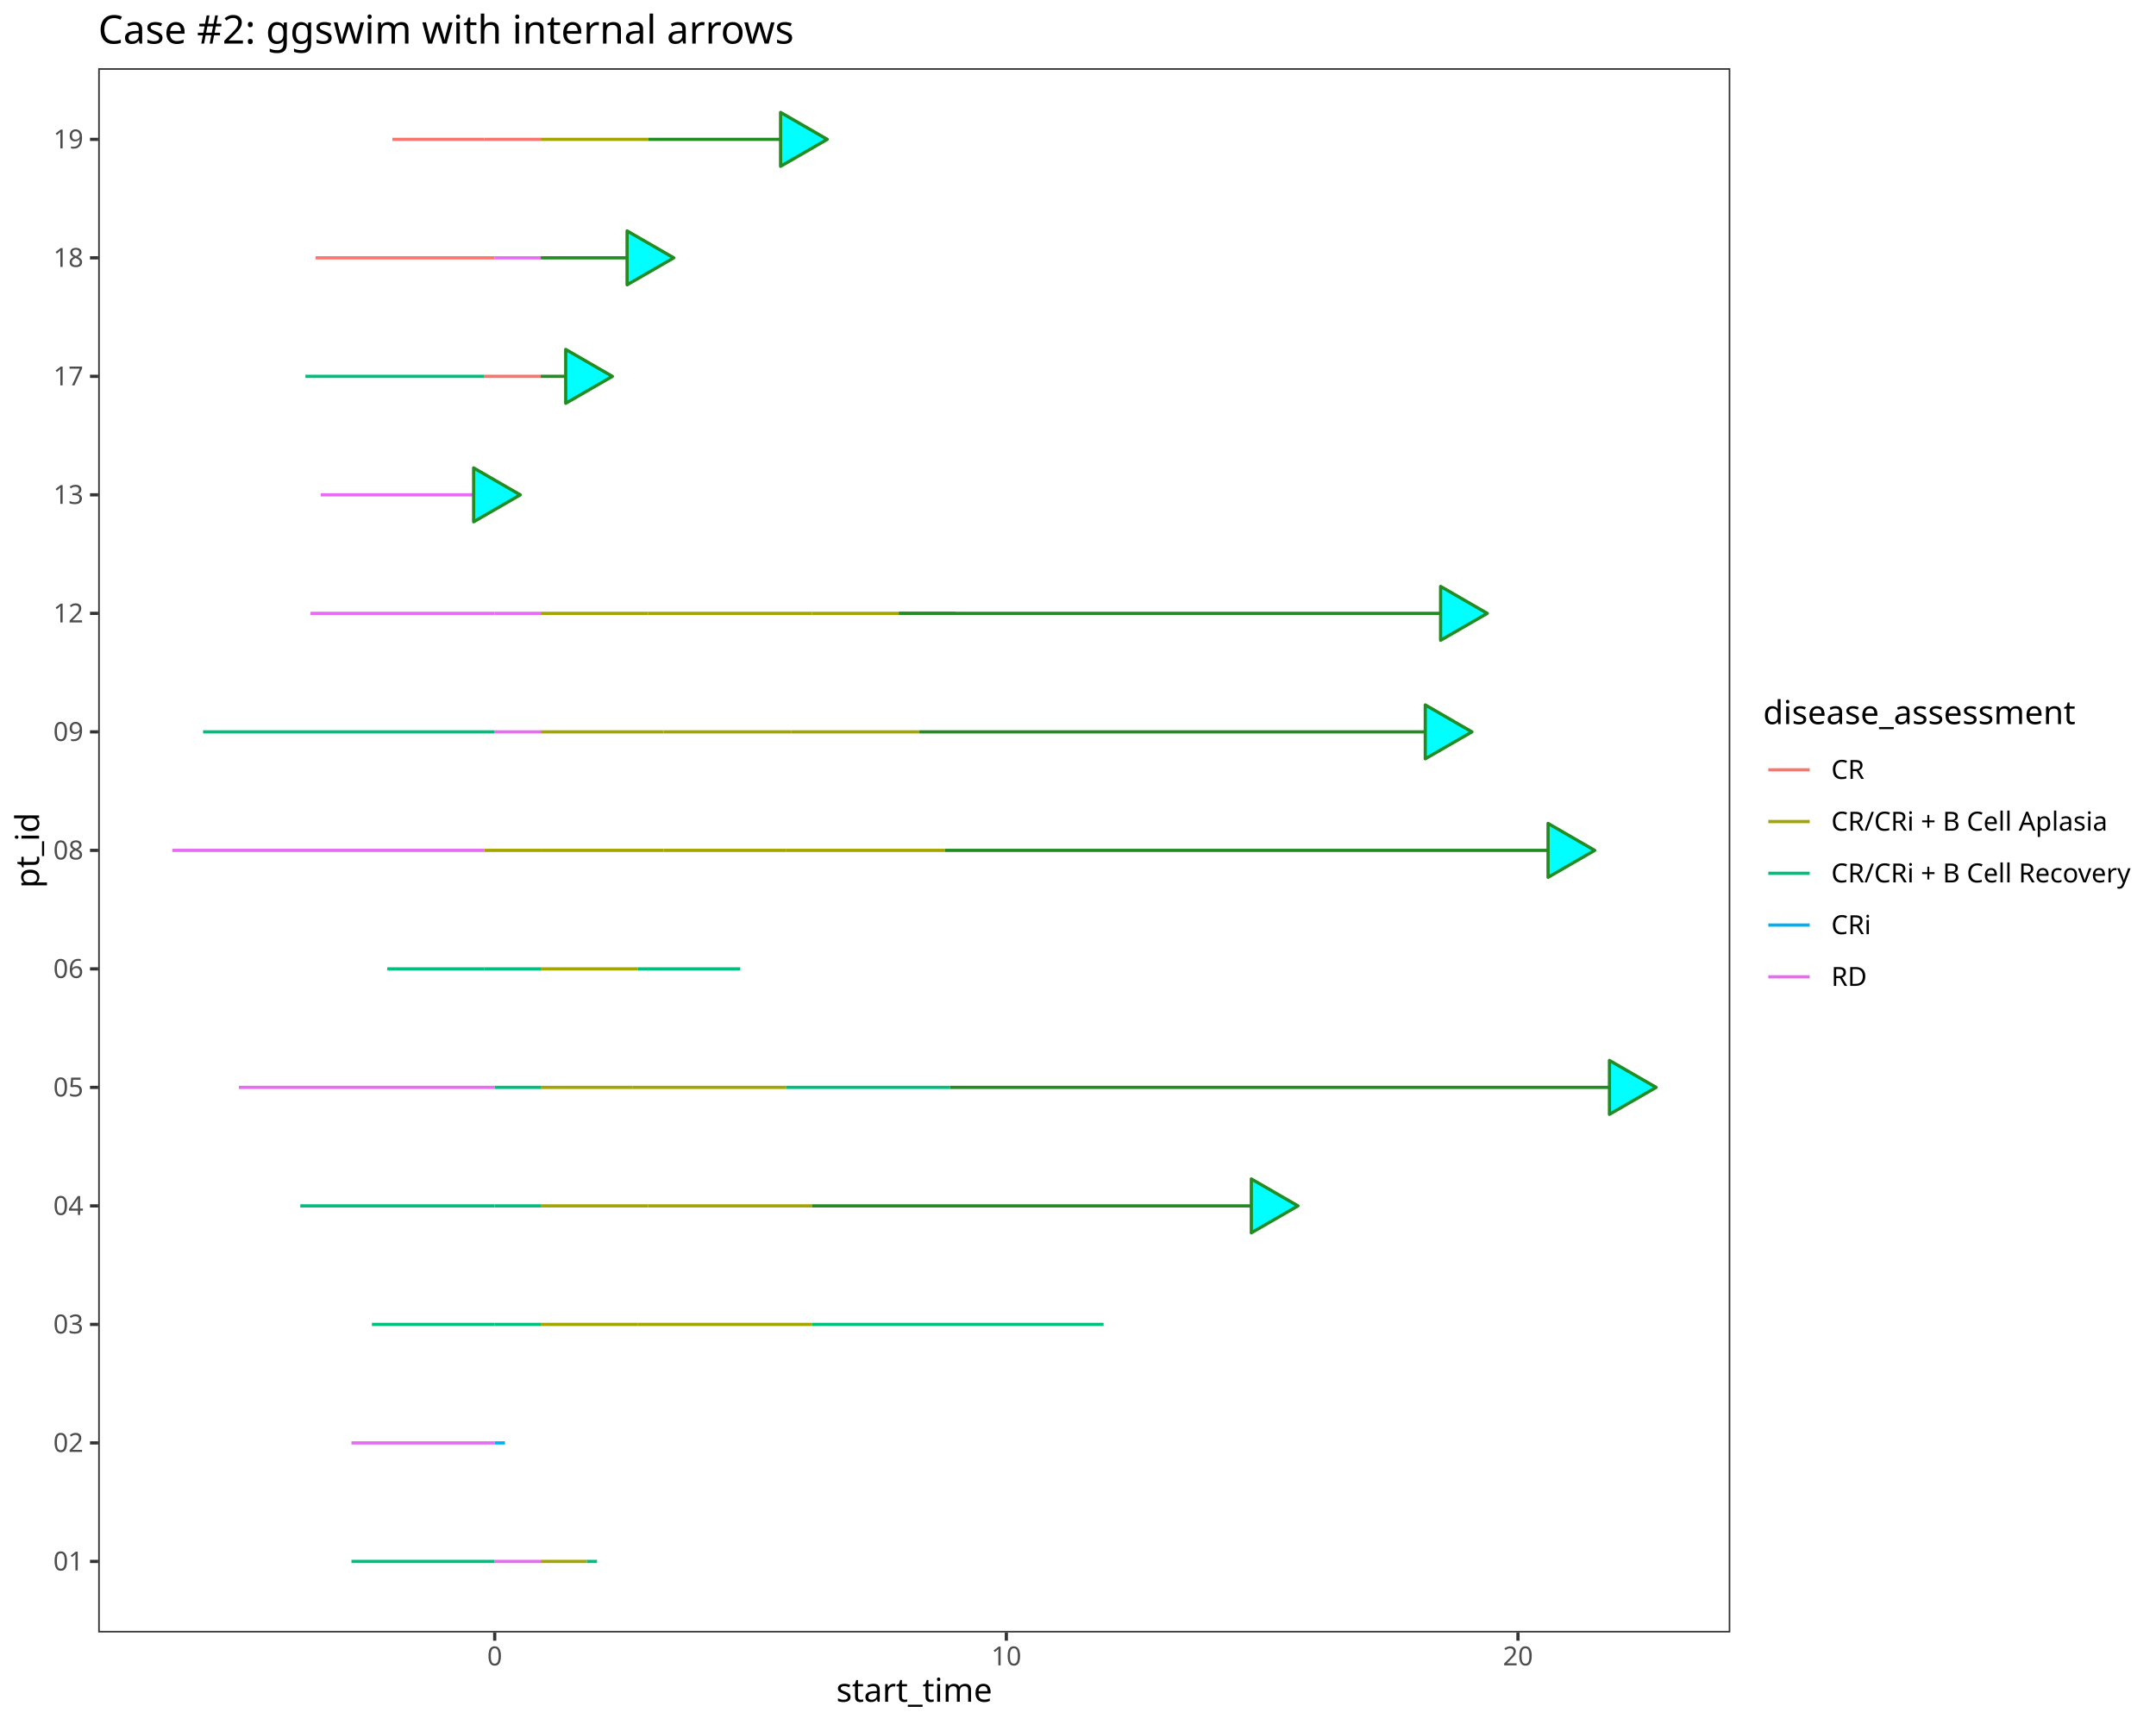
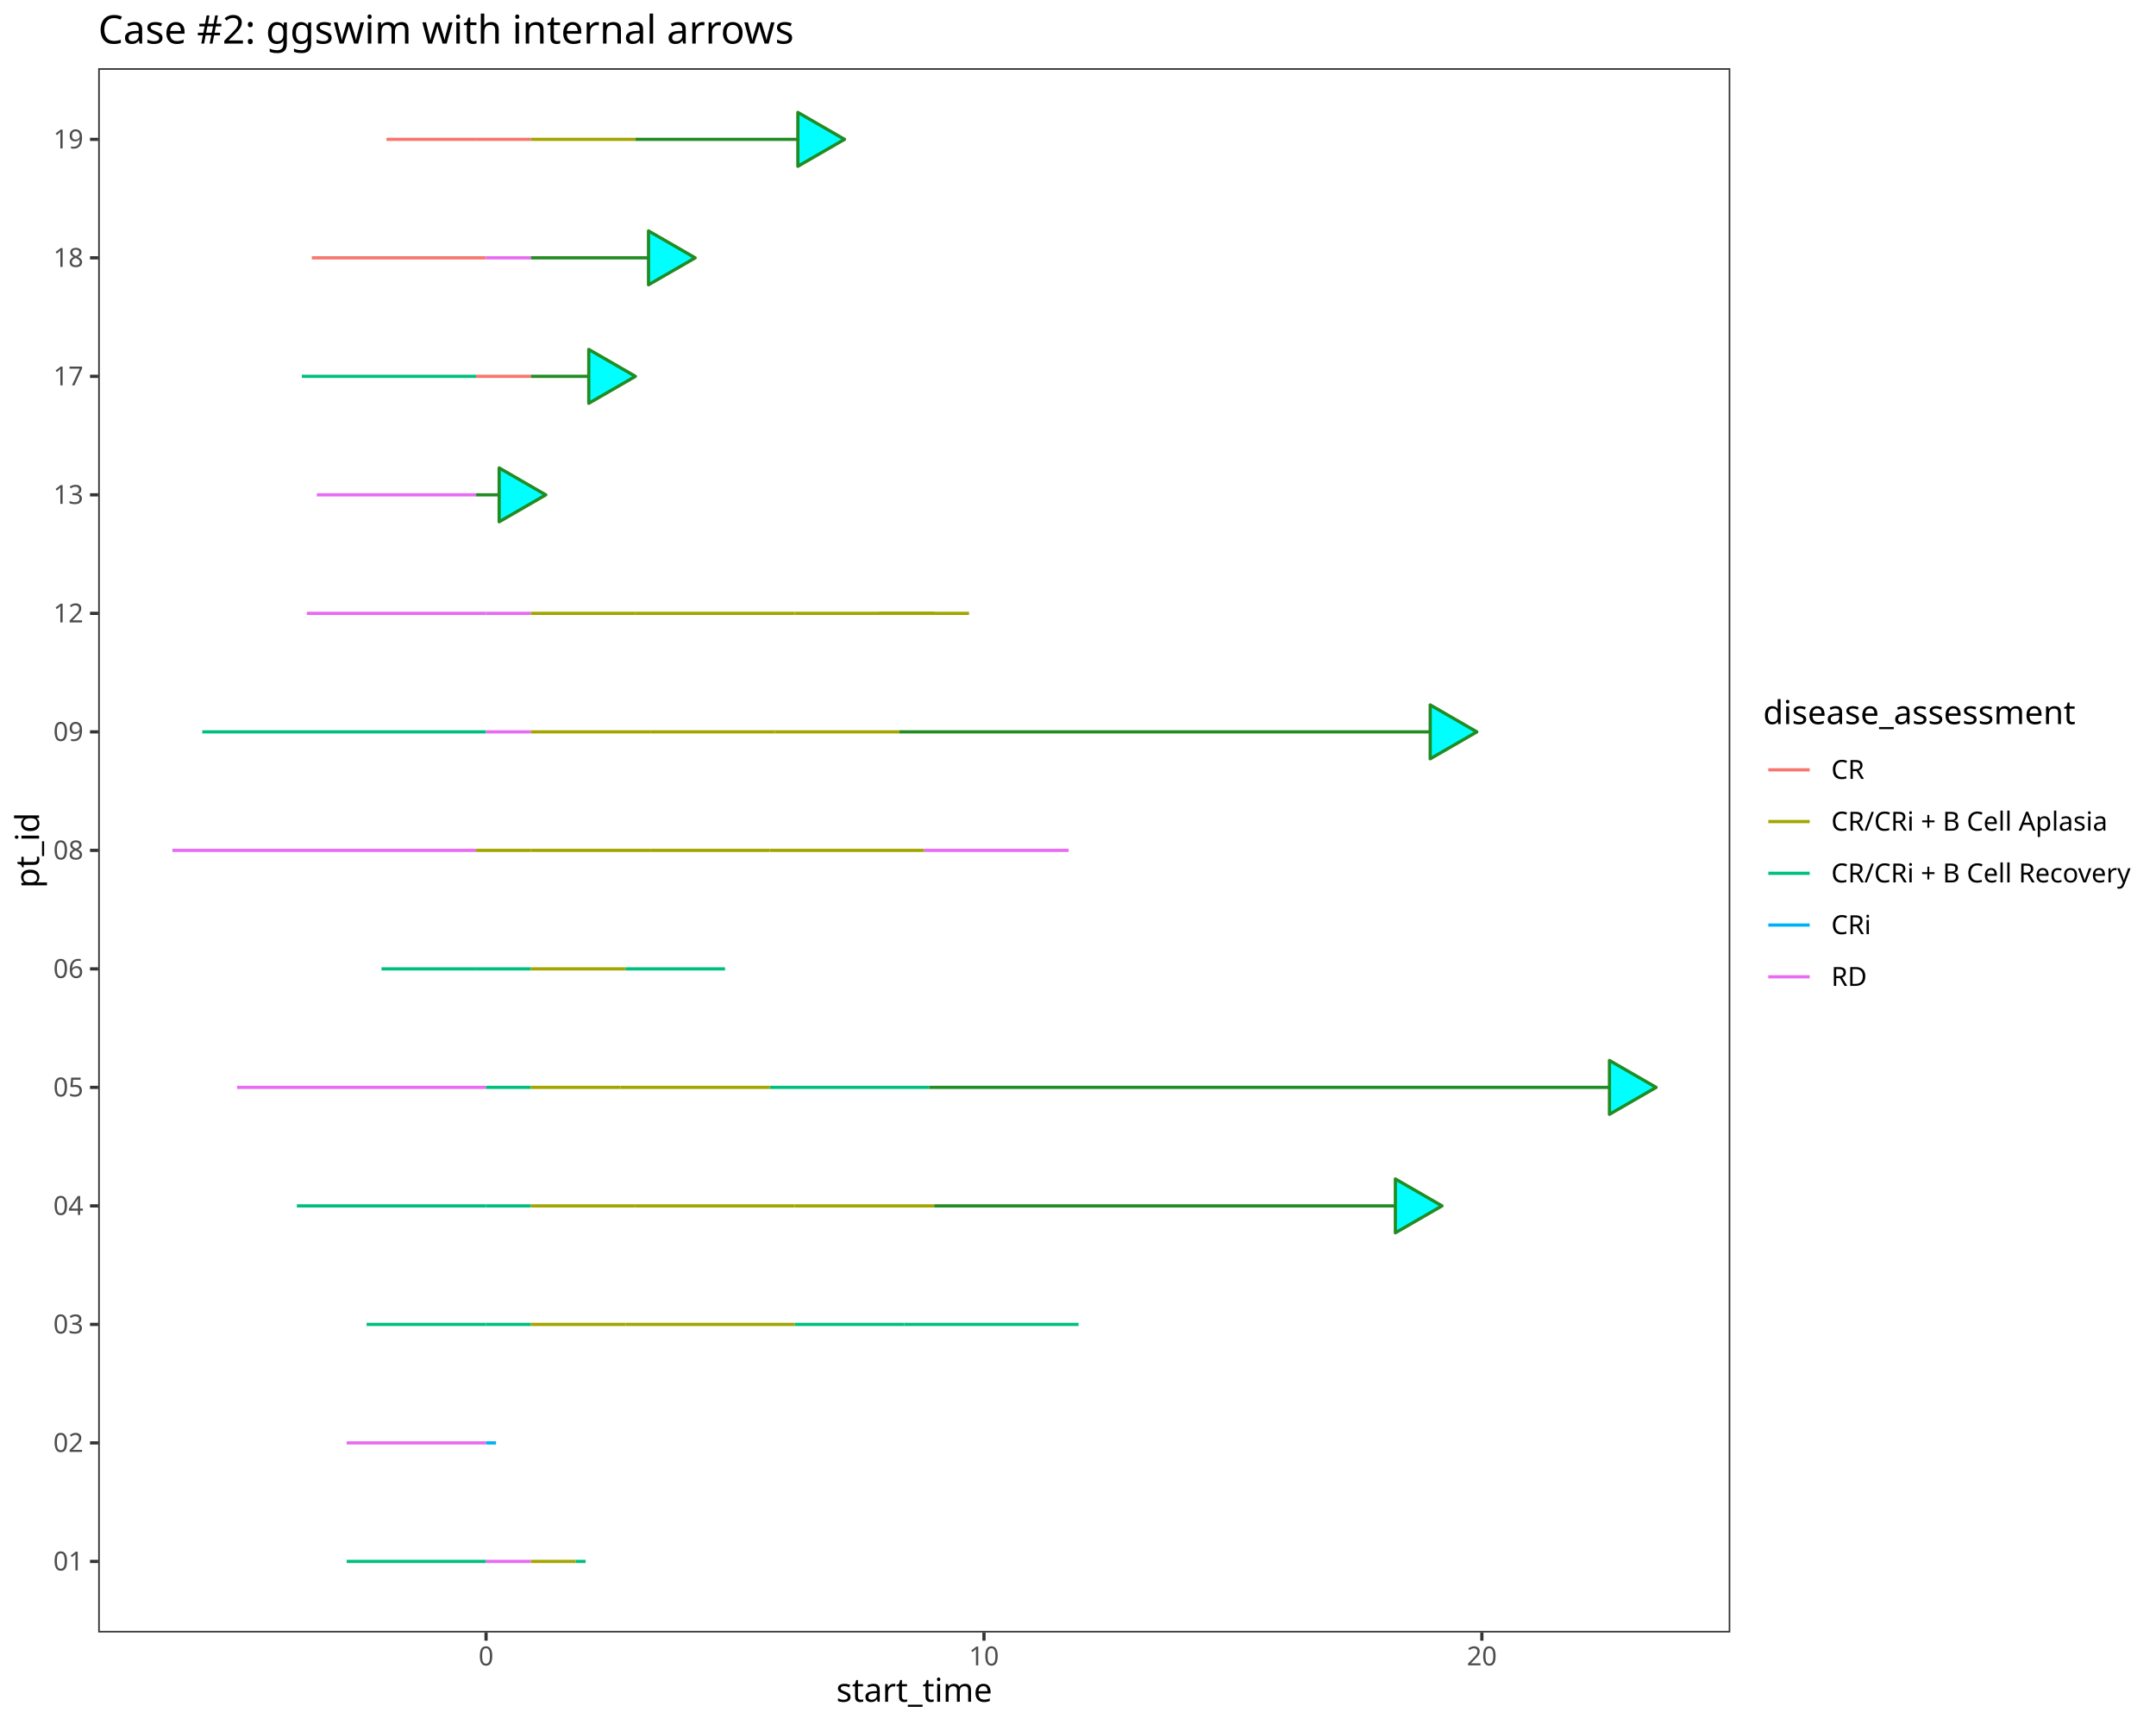
<svg xmlns="http://www.w3.org/2000/svg" class="svglite" data-engine-version="2.0" width="720.00pt" height="576.00pt" viewBox="0 0 720.00 576.00">
  <defs>
    <style type="text/css">
    .svglite line, .svglite polyline, .svglite polygon, .svglite path, .svglite rect, .svglite circle {
      fill: none;
      stroke: #000000;
      stroke-linecap: round;
      stroke-linejoin: round;
      stroke-miterlimit: 10.00;
    }
  </style>
  </defs>
  <rect width="100%" height="100%" style="stroke: none; fill: #FFFFFF;" />
  <defs>
    <clipPath id="cpMC4wMHw3MjAuMDB8MC4wMHw1NzYuMDA=">
      <rect x="0.00" y="0.00" width="720.00" height="576.00" />
    </clipPath>
  </defs>
  <g clip-path="url(#cpMC4wMHw3MjAuMDB8MC4wMHw1NzYuMDA=)">
    <rect x="0.00" y="0.00" width="720.00" height="576.00" style="stroke-width: 1.07; stroke: #FFFFFF; fill: #FFFFFF;" />
  </g>
  <defs>
    <clipPath id="cpMzIuNzl8NTc3Ljg0fDIyLjc4fDU0NS4xMQ==">
      <rect x="32.79" y="22.78" width="545.05" height="522.33" />
    </clipPath>
  </defs>
  <g clip-path="url(#cpMzIuNzl8NTc3Ljg0fDIyLjc4fDU0NS4xMQ==)">
    <rect x="32.79" y="22.78" width="545.05" height="522.33" style="stroke-width: 1.07; stroke: none; fill: #FFFFFF;" />
-     <line x1="117.37" y1="521.37" x2="165.21" y2="521.37" style="stroke-width: 1.07; stroke: #00BF7D; stroke-linecap: butt;" />
-     <line x1="165.21" y1="521.37" x2="180.59" y2="521.37" style="stroke-width: 1.07; stroke: #E76BF3; stroke-linecap: butt;" />
-     <line x1="180.59" y1="521.37" x2="195.97" y2="521.37" style="stroke-width: 1.07; stroke: #A3A500; stroke-linecap: butt;" />
-     <line x1="195.97" y1="521.37" x2="199.38" y2="521.37" style="stroke-width: 1.07; stroke: #00BF7D; stroke-linecap: butt;" />
-     <line x1="117.37" y1="481.80" x2="165.21" y2="481.80" style="stroke-width: 1.07; stroke: #E76BF3; stroke-linecap: butt;" />
-     <line x1="165.21" y1="481.80" x2="168.63" y2="481.80" style="stroke-width: 1.07; stroke: #00B0F6; stroke-linecap: butt;" />
-     <line x1="124.20" y1="442.23" x2="165.21" y2="442.23" style="stroke-width: 1.07; stroke: #00BF7D; stroke-linecap: butt;" />
-     <line x1="165.21" y1="442.23" x2="180.59" y2="442.23" style="stroke-width: 1.07; stroke: #00BF7D; stroke-linecap: butt;" />
-     <line x1="180.59" y1="442.23" x2="213.05" y2="442.23" style="stroke-width: 1.07; stroke: #A3A500; stroke-linecap: butt;" />
-     <line x1="213.05" y1="442.23" x2="271.15" y2="442.23" style="stroke-width: 1.07; stroke: #A3A500; stroke-linecap: butt;" />
-     <line x1="271.15" y1="442.23" x2="308.74" y2="442.23" style="stroke-width: 1.07; stroke: #00BF7D; stroke-linecap: butt;" />
-     <line x1="308.74" y1="442.23" x2="368.54" y2="442.23" style="stroke-width: 1.07; stroke: #00BF7D; stroke-linecap: butt;" />
-     <line x1="368.54" y1="442.23" x2="368.54" y2="442.23" style="stroke-width: 1.07; stroke: #00BF7D; stroke-linecap: butt;" />
-     <line x1="100.28" y1="402.66" x2="165.21" y2="402.66" style="stroke-width: 1.07; stroke: #00BF7D; stroke-linecap: butt;" />
-     <line x1="165.21" y1="402.66" x2="180.59" y2="402.66" style="stroke-width: 1.07; stroke: #00BF7D; stroke-linecap: butt;" />
-     <line x1="180.59" y1="402.66" x2="216.47" y2="402.66" style="stroke-width: 1.07; stroke: #A3A500; stroke-linecap: butt;" />
-     <line x1="216.47" y1="402.66" x2="271.15" y2="402.66" style="stroke-width: 1.07; stroke: #A3A500; stroke-linecap: butt;" />
-     <line x1="79.78" y1="363.09" x2="165.21" y2="363.09" style="stroke-width: 1.07; stroke: #E76BF3; stroke-linecap: butt;" />
-     <line x1="165.21" y1="363.09" x2="180.59" y2="363.09" style="stroke-width: 1.07; stroke: #00BF7D; stroke-linecap: butt;" />
-     <line x1="180.59" y1="363.09" x2="211.34" y2="363.09" style="stroke-width: 1.07; stroke: #A3A500; stroke-linecap: butt;" />
-     <line x1="211.34" y1="363.09" x2="262.60" y2="363.09" style="stroke-width: 1.07; stroke: #A3A500; stroke-linecap: butt;" />
-     <line x1="262.60" y1="363.09" x2="317.28" y2="363.09" style="stroke-width: 1.07; stroke: #00BF7D; stroke-linecap: butt;" />
-     <line x1="129.33" y1="323.52" x2="161.79" y2="323.52" style="stroke-width: 1.07; stroke: #00BF7D; stroke-linecap: butt;" />
-     <line x1="161.79" y1="323.52" x2="180.59" y2="323.52" style="stroke-width: 1.07; stroke: #00BF7D; stroke-linecap: butt;" />
-     <line x1="180.59" y1="323.52" x2="213.05" y2="323.52" style="stroke-width: 1.07; stroke: #A3A500; stroke-linecap: butt;" />
-     <line x1="213.05" y1="323.52" x2="247.22" y2="323.52" style="stroke-width: 1.07; stroke: #00BF7D; stroke-linecap: butt;" />
-     <line x1="57.57" y1="283.95" x2="161.79" y2="283.95" style="stroke-width: 1.07; stroke: #E76BF3; stroke-linecap: butt;" />
-     <line x1="161.79" y1="283.95" x2="180.59" y2="283.95" style="stroke-width: 1.07; stroke: #A3A500; stroke-linecap: butt;" />
-     <line x1="180.59" y1="283.95" x2="221.60" y2="283.95" style="stroke-width: 1.07; stroke: #A3A500; stroke-linecap: butt;" />
-     <line x1="221.60" y1="283.95" x2="262.60" y2="283.95" style="stroke-width: 1.07; stroke: #A3A500; stroke-linecap: butt;" />
-     <line x1="262.60" y1="283.95" x2="315.57" y2="283.95" style="stroke-width: 1.07; stroke: #A3A500; stroke-linecap: butt;" />
-     <line x1="67.82" y1="244.38" x2="165.21" y2="244.38" style="stroke-width: 1.07; stroke: #00BF7D; stroke-linecap: butt;" />
-     <line x1="165.21" y1="244.38" x2="180.59" y2="244.38" style="stroke-width: 1.07; stroke: #E76BF3; stroke-linecap: butt;" />
-     <line x1="180.59" y1="244.38" x2="221.60" y2="244.38" style="stroke-width: 1.07; stroke: #A3A500; stroke-linecap: butt;" />
-     <line x1="221.60" y1="244.38" x2="264.31" y2="244.38" style="stroke-width: 1.07; stroke: #A3A500; stroke-linecap: butt;" />
-     <line x1="264.31" y1="244.38" x2="307.03" y2="244.38" style="stroke-width: 1.07; stroke: #A3A500; stroke-linecap: butt;" />
-     <line x1="103.70" y1="204.81" x2="165.21" y2="204.81" style="stroke-width: 1.07; stroke: #E76BF3; stroke-linecap: butt;" />
-     <line x1="165.21" y1="204.81" x2="180.59" y2="204.81" style="stroke-width: 1.07; stroke: #E76BF3; stroke-linecap: butt;" />
-     <line x1="180.59" y1="204.81" x2="216.47" y2="204.81" style="stroke-width: 1.07; stroke: #A3A500; stroke-linecap: butt;" />
-     <line x1="216.47" y1="204.81" x2="271.15" y2="204.81" style="stroke-width: 1.07; stroke: #A3A500; stroke-linecap: butt;" />
-     <line x1="271.15" y1="204.81" x2="318.99" y2="204.81" style="stroke-width: 1.07; stroke: #A3A500; stroke-linecap: butt;" />
-     <line x1="318.99" y1="204.81" x2="300.19" y2="204.81" style="stroke-width: 1.07; stroke: #A3A500; stroke-linecap: butt;" />
-     <line x1="107.12" y1="165.24" x2="161.79" y2="165.24" style="stroke-width: 1.07; stroke: #E76BF3; stroke-linecap: butt;" />
-     <line x1="101.99" y1="125.67" x2="161.79" y2="125.67" style="stroke-width: 1.07; stroke: #00BF7D; stroke-linecap: butt;" />
-     <line x1="161.79" y1="125.67" x2="180.59" y2="125.67" style="stroke-width: 1.07; stroke: #F8766D; stroke-linecap: butt;" />
-     <line x1="105.41" y1="86.10" x2="165.21" y2="86.10" style="stroke-width: 1.07; stroke: #F8766D; stroke-linecap: butt;" />
-     <line x1="165.21" y1="86.10" x2="180.59" y2="86.10" style="stroke-width: 1.07; stroke: #E76BF3; stroke-linecap: butt;" />
-     <line x1="131.04" y1="46.53" x2="161.79" y2="46.53" style="stroke-width: 1.07; stroke: #F8766D; stroke-linecap: butt;" />
-     <line x1="161.79" y1="46.53" x2="180.59" y2="46.53" style="stroke-width: 1.07; stroke: #F8766D; stroke-linecap: butt;" />
-     <line x1="180.59" y1="46.53" x2="216.47" y2="46.53" style="stroke-width: 1.07; stroke: #A3A500; stroke-linecap: butt;" />
-     <line x1="271.15" y1="402.66" x2="433.46" y2="402.66" style="stroke-width: 1.07; stroke: #228B22; stroke-linecap: butt;" />
-     <polygon points="417.88,411.66 433.46,402.66 417.88,393.66 " style="stroke-width: 1.07; stroke: #228B22; stroke-linecap: butt; fill: #00FFFF;" />
-     <line x1="317.28" y1="363.09" x2="553.07" y2="363.09" style="stroke-width: 1.07; stroke: #228B22; stroke-linecap: butt;" />
+     <line x1="115.76" y1="521.37" x2="162.32" y2="521.37" style="stroke-width: 1.07; stroke: #00BF7D; stroke-linecap: butt;" />
+     <line x1="162.32" y1="521.37" x2="177.29" y2="521.37" style="stroke-width: 1.07; stroke: #E76BF3; stroke-linecap: butt;" />
+     <line x1="177.29" y1="521.37" x2="192.25" y2="521.37" style="stroke-width: 1.07; stroke: #A3A500; stroke-linecap: butt;" />
+     <line x1="192.25" y1="521.37" x2="195.58" y2="521.37" style="stroke-width: 1.07; stroke: #00BF7D; stroke-linecap: butt;" />
+     <line x1="115.76" y1="481.80" x2="162.32" y2="481.80" style="stroke-width: 1.07; stroke: #E76BF3; stroke-linecap: butt;" />
+     <line x1="162.32" y1="481.80" x2="165.65" y2="481.80" style="stroke-width: 1.07; stroke: #00B0F6; stroke-linecap: butt;" />
+     <line x1="122.42" y1="442.23" x2="162.32" y2="442.23" style="stroke-width: 1.07; stroke: #00BF7D; stroke-linecap: butt;" />
+     <line x1="162.32" y1="442.23" x2="177.29" y2="442.23" style="stroke-width: 1.07; stroke: #00BF7D; stroke-linecap: butt;" />
+     <line x1="177.29" y1="442.23" x2="208.88" y2="442.23" style="stroke-width: 1.07; stroke: #A3A500; stroke-linecap: butt;" />
+     <line x1="208.88" y1="442.23" x2="265.41" y2="442.23" style="stroke-width: 1.07; stroke: #A3A500; stroke-linecap: butt;" />
+     <line x1="265.41" y1="442.23" x2="301.99" y2="442.23" style="stroke-width: 1.07; stroke: #00BF7D; stroke-linecap: butt;" />
+     <line x1="301.99" y1="442.23" x2="360.19" y2="442.23" style="stroke-width: 1.07; stroke: #00BF7D; stroke-linecap: butt;" />
+     <line x1="360.19" y1="442.23" x2="360.19" y2="442.23" style="stroke-width: 1.07; stroke: #00BF7D; stroke-linecap: butt;" />
+     <line x1="99.14" y1="402.66" x2="162.32" y2="402.66" style="stroke-width: 1.07; stroke: #00BF7D; stroke-linecap: butt;" />
+     <line x1="162.32" y1="402.66" x2="177.29" y2="402.66" style="stroke-width: 1.07; stroke: #00BF7D; stroke-linecap: butt;" />
+     <line x1="177.29" y1="402.66" x2="212.20" y2="402.66" style="stroke-width: 1.07; stroke: #A3A500; stroke-linecap: butt;" />
+     <line x1="212.20" y1="402.66" x2="265.41" y2="402.66" style="stroke-width: 1.07; stroke: #A3A500; stroke-linecap: butt;" />
+     <line x1="265.41" y1="402.66" x2="311.97" y2="402.66" style="stroke-width: 1.07; stroke: #A3A500; stroke-linecap: butt;" />
+     <line x1="79.18" y1="363.09" x2="162.32" y2="363.09" style="stroke-width: 1.07; stroke: #E76BF3; stroke-linecap: butt;" />
+     <line x1="162.32" y1="363.09" x2="177.29" y2="363.09" style="stroke-width: 1.07; stroke: #00BF7D; stroke-linecap: butt;" />
+     <line x1="177.29" y1="363.09" x2="207.22" y2="363.09" style="stroke-width: 1.07; stroke: #A3A500; stroke-linecap: butt;" />
+     <line x1="207.22" y1="363.09" x2="257.10" y2="363.09" style="stroke-width: 1.07; stroke: #A3A500; stroke-linecap: butt;" />
+     <line x1="257.10" y1="363.09" x2="310.31" y2="363.09" style="stroke-width: 1.07; stroke: #00BF7D; stroke-linecap: butt;" />
+     <line x1="127.40" y1="323.52" x2="159.00" y2="323.52" style="stroke-width: 1.07; stroke: #00BF7D; stroke-linecap: butt;" />
+     <line x1="159.00" y1="323.52" x2="177.29" y2="323.52" style="stroke-width: 1.07; stroke: #00BF7D; stroke-linecap: butt;" />
+     <line x1="177.29" y1="323.52" x2="208.88" y2="323.52" style="stroke-width: 1.07; stroke: #A3A500; stroke-linecap: butt;" />
+     <line x1="208.88" y1="323.52" x2="242.13" y2="323.52" style="stroke-width: 1.07; stroke: #00BF7D; stroke-linecap: butt;" />
+     <line x1="57.57" y1="283.95" x2="159.00" y2="283.95" style="stroke-width: 1.07; stroke: #E76BF3; stroke-linecap: butt;" />
+     <line x1="159.00" y1="283.95" x2="177.29" y2="283.95" style="stroke-width: 1.07; stroke: #A3A500; stroke-linecap: butt;" />
+     <line x1="177.29" y1="283.95" x2="217.19" y2="283.95" style="stroke-width: 1.07; stroke: #A3A500; stroke-linecap: butt;" />
+     <line x1="217.19" y1="283.95" x2="257.10" y2="283.95" style="stroke-width: 1.07; stroke: #A3A500; stroke-linecap: butt;" />
+     <line x1="257.10" y1="283.95" x2="308.64" y2="283.95" style="stroke-width: 1.07; stroke: #A3A500; stroke-linecap: butt;" />
+     <line x1="308.64" y1="283.95" x2="356.86" y2="283.95" style="stroke-width: 1.07; stroke: #E76BF3; stroke-linecap: butt;" />
+     <line x1="67.55" y1="244.38" x2="162.32" y2="244.38" style="stroke-width: 1.07; stroke: #00BF7D; stroke-linecap: butt;" />
+     <line x1="162.32" y1="244.38" x2="177.29" y2="244.38" style="stroke-width: 1.07; stroke: #E76BF3; stroke-linecap: butt;" />
+     <line x1="177.29" y1="244.38" x2="217.19" y2="244.38" style="stroke-width: 1.07; stroke: #A3A500; stroke-linecap: butt;" />
+     <line x1="217.19" y1="244.38" x2="258.76" y2="244.38" style="stroke-width: 1.07; stroke: #A3A500; stroke-linecap: butt;" />
+     <line x1="258.76" y1="244.38" x2="300.33" y2="244.38" style="stroke-width: 1.07; stroke: #A3A500; stroke-linecap: butt;" />
+     <line x1="102.46" y1="204.81" x2="162.32" y2="204.81" style="stroke-width: 1.07; stroke: #E76BF3; stroke-linecap: butt;" />
+     <line x1="162.32" y1="204.81" x2="177.29" y2="204.81" style="stroke-width: 1.07; stroke: #E76BF3; stroke-linecap: butt;" />
+     <line x1="177.29" y1="204.81" x2="212.20" y2="204.81" style="stroke-width: 1.07; stroke: #A3A500; stroke-linecap: butt;" />
+     <line x1="212.20" y1="204.81" x2="265.41" y2="204.81" style="stroke-width: 1.07; stroke: #A3A500; stroke-linecap: butt;" />
+     <line x1="265.41" y1="204.81" x2="311.97" y2="204.81" style="stroke-width: 1.07; stroke: #A3A500; stroke-linecap: butt;" />
+     <line x1="311.97" y1="204.81" x2="293.68" y2="204.81" style="stroke-width: 1.07; stroke: #A3A500; stroke-linecap: butt;" />
+     <line x1="293.68" y1="204.81" x2="323.61" y2="204.81" style="stroke-width: 1.07; stroke: #A3A500; stroke-linecap: butt;" />
+     <line x1="105.79" y1="165.24" x2="159.00" y2="165.24" style="stroke-width: 1.07; stroke: #E76BF3; stroke-linecap: butt;" />
+     <line x1="100.80" y1="125.67" x2="159.00" y2="125.67" style="stroke-width: 1.07; stroke: #00BF7D; stroke-linecap: butt;" />
+     <line x1="159.00" y1="125.67" x2="177.29" y2="125.67" style="stroke-width: 1.07; stroke: #F8766D; stroke-linecap: butt;" />
+     <line x1="104.13" y1="86.10" x2="162.32" y2="86.10" style="stroke-width: 1.07; stroke: #F8766D; stroke-linecap: butt;" />
+     <line x1="162.32" y1="86.10" x2="177.29" y2="86.10" style="stroke-width: 1.07; stroke: #E76BF3; stroke-linecap: butt;" />
+     <line x1="129.07" y1="46.53" x2="159.00" y2="46.53" style="stroke-width: 1.07; stroke: #F8766D; stroke-linecap: butt;" />
+     <line x1="159.00" y1="46.53" x2="177.29" y2="46.53" style="stroke-width: 1.07; stroke: #F8766D; stroke-linecap: butt;" />
+     <line x1="177.29" y1="46.53" x2="212.20" y2="46.53" style="stroke-width: 1.07; stroke: #A3A500; stroke-linecap: butt;" />
+     <line x1="311.97" y1="402.66" x2="481.57" y2="402.66" style="stroke-width: 1.07; stroke: #228B22; stroke-linecap: butt;" />
+     <polygon points="465.98,411.66 481.57,402.66 465.98,393.66 " style="stroke-width: 1.07; stroke: #228B22; stroke-linecap: butt; fill: #00FFFF;" />
+     <line x1="310.31" y1="363.09" x2="553.07" y2="363.09" style="stroke-width: 1.07; stroke: #228B22; stroke-linecap: butt;" />
    <polygon points="537.48,372.09 553.07,363.09 537.48,354.09 " style="stroke-width: 1.07; stroke: #228B22; stroke-linecap: butt; fill: #00FFFF;" />
-     <line x1="315.57" y1="283.95" x2="532.56" y2="283.95" style="stroke-width: 1.07; stroke: #228B22; stroke-linecap: butt;" />
-     <polygon points="516.98,292.95 532.56,283.95 516.98,274.95 " style="stroke-width: 1.07; stroke: #228B22; stroke-linecap: butt; fill: #00FFFF;" />
-     <line x1="307.03" y1="244.38" x2="491.56" y2="244.38" style="stroke-width: 1.07; stroke: #228B22; stroke-linecap: butt;" />
-     <polygon points="475.97,253.38 491.56,244.38 475.97,235.38 " style="stroke-width: 1.07; stroke: #228B22; stroke-linecap: butt; fill: #00FFFF;" />
-     <line x1="300.19" y1="204.81" x2="496.68" y2="204.81" style="stroke-width: 1.07; stroke: #228B22; stroke-linecap: butt;" />
-     <polygon points="481.09,213.81 496.68,204.81 481.09,195.81 " style="stroke-width: 1.07; stroke: #228B22; stroke-linecap: butt; fill: #00FFFF;" />
-     <line x1="161.79" y1="165.24" x2="173.75" y2="165.24" style="stroke-width: 1.07; stroke: #228B22; stroke-linecap: butt;" />
-     <polygon points="158.17,174.24 173.75,165.24 158.17,156.24 " style="stroke-width: 1.07; stroke: #228B22; stroke-linecap: butt; fill: #00FFFF;" />
-     <line x1="180.59" y1="125.67" x2="204.51" y2="125.67" style="stroke-width: 1.07; stroke: #228B22; stroke-linecap: butt;" />
-     <polygon points="188.92,134.67 204.51,125.67 188.92,116.67 " style="stroke-width: 1.07; stroke: #228B22; stroke-linecap: butt; fill: #00FFFF;" />
-     <line x1="180.59" y1="86.10" x2="225.01" y2="86.10" style="stroke-width: 1.07; stroke: #228B22; stroke-linecap: butt;" />
-     <polygon points="209.42,95.10 225.01,86.10 209.42,77.10 " style="stroke-width: 1.07; stroke: #228B22; stroke-linecap: butt; fill: #00FFFF;" />
-     <line x1="216.47" y1="46.53" x2="276.27" y2="46.53" style="stroke-width: 1.07; stroke: #228B22; stroke-linecap: butt;" />
-     <polygon points="260.68,55.53 276.27,46.53 260.68,37.53 " style="stroke-width: 1.07; stroke: #228B22; stroke-linecap: butt; fill: #00FFFF;" />
+     <line x1="300.33" y1="244.38" x2="493.21" y2="244.38" style="stroke-width: 1.07; stroke: #228B22; stroke-linecap: butt;" />
+     <polygon points="477.62,253.38 493.21,244.38 477.62,235.38 " style="stroke-width: 1.07; stroke: #228B22; stroke-linecap: butt; fill: #00FFFF;" />
+     <line x1="159.00" y1="165.24" x2="182.27" y2="165.24" style="stroke-width: 1.07; stroke: #228B22; stroke-linecap: butt;" />
+     <polygon points="166.69,174.24 182.27,165.24 166.69,156.24 " style="stroke-width: 1.07; stroke: #228B22; stroke-linecap: butt; fill: #00FFFF;" />
+     <line x1="177.29" y1="125.67" x2="212.20" y2="125.67" style="stroke-width: 1.07; stroke: #228B22; stroke-linecap: butt;" />
+     <polygon points="196.62,134.67 212.20,125.67 196.62,116.67 " style="stroke-width: 1.07; stroke: #228B22; stroke-linecap: butt; fill: #00FFFF;" />
+     <line x1="177.29" y1="86.10" x2="232.16" y2="86.10" style="stroke-width: 1.07; stroke: #228B22; stroke-linecap: butt;" />
+     <polygon points="216.57,95.10 232.16,86.10 216.57,77.10 " style="stroke-width: 1.07; stroke: #228B22; stroke-linecap: butt; fill: #00FFFF;" />
+     <line x1="212.20" y1="46.53" x2="282.04" y2="46.53" style="stroke-width: 1.07; stroke: #228B22; stroke-linecap: butt;" />
+     <polygon points="266.45,55.53 282.04,46.53 266.45,37.53 " style="stroke-width: 1.07; stroke: #228B22; stroke-linecap: butt; fill: #00FFFF;" />
    <rect x="32.79" y="22.78" width="545.05" height="522.33" style="stroke-width: 1.07; stroke: #333333;" />
  </g>
  <g clip-path="url(#cpMC4wMHw3MjAuMDB8MC4wMHw1NzYuMDA=)">
    <text x="27.86" y="524.40" text-anchor="end" style="font-size: 8.80px; fill: #4D4D4D; font-family: sans;" textLength="9.79px" lengthAdjust="spacingAndGlyphs">01</text>
    <text x="27.86" y="484.83" text-anchor="end" style="font-size: 8.80px; fill: #4D4D4D; font-family: sans;" textLength="9.79px" lengthAdjust="spacingAndGlyphs">02</text>
    <text x="27.86" y="445.26" text-anchor="end" style="font-size: 8.80px; fill: #4D4D4D; font-family: sans;" textLength="9.79px" lengthAdjust="spacingAndGlyphs">03</text>
    <text x="27.86" y="405.69" text-anchor="end" style="font-size: 8.80px; fill: #4D4D4D; font-family: sans;" textLength="9.79px" lengthAdjust="spacingAndGlyphs">04</text>
    <text x="27.86" y="366.12" text-anchor="end" style="font-size: 8.80px; fill: #4D4D4D; font-family: sans;" textLength="9.79px" lengthAdjust="spacingAndGlyphs">05</text>
    <text x="27.86" y="326.55" text-anchor="end" style="font-size: 8.80px; fill: #4D4D4D; font-family: sans;" textLength="9.79px" lengthAdjust="spacingAndGlyphs">06</text>
    <text x="27.86" y="286.98" text-anchor="end" style="font-size: 8.80px; fill: #4D4D4D; font-family: sans;" textLength="9.79px" lengthAdjust="spacingAndGlyphs">08</text>
    <text x="27.86" y="247.41" text-anchor="end" style="font-size: 8.80px; fill: #4D4D4D; font-family: sans;" textLength="9.79px" lengthAdjust="spacingAndGlyphs">09</text>
    <text x="27.86" y="207.84" text-anchor="end" style="font-size: 8.80px; fill: #4D4D4D; font-family: sans;" textLength="9.79px" lengthAdjust="spacingAndGlyphs">12</text>
    <text x="27.86" y="168.26" text-anchor="end" style="font-size: 8.80px; fill: #4D4D4D; font-family: sans;" textLength="9.79px" lengthAdjust="spacingAndGlyphs">13</text>
    <text x="27.86" y="128.69" text-anchor="end" style="font-size: 8.80px; fill: #4D4D4D; font-family: sans;" textLength="9.79px" lengthAdjust="spacingAndGlyphs">17</text>
    <text x="27.86" y="89.12" text-anchor="end" style="font-size: 8.80px; fill: #4D4D4D; font-family: sans;" textLength="9.79px" lengthAdjust="spacingAndGlyphs">18</text>
    <text x="27.86" y="49.55" text-anchor="end" style="font-size: 8.80px; fill: #4D4D4D; font-family: sans;" textLength="9.79px" lengthAdjust="spacingAndGlyphs">19</text>
    <polyline points="30.05,521.37 32.79,521.37 " style="stroke-width: 1.07; stroke: #333333; stroke-linecap: butt;" />
    <polyline points="30.05,481.80 32.79,481.80 " style="stroke-width: 1.07; stroke: #333333; stroke-linecap: butt;" />
    <polyline points="30.05,442.23 32.79,442.23 " style="stroke-width: 1.07; stroke: #333333; stroke-linecap: butt;" />
    <polyline points="30.05,402.66 32.79,402.66 " style="stroke-width: 1.07; stroke: #333333; stroke-linecap: butt;" />
    <polyline points="30.05,363.09 32.79,363.09 " style="stroke-width: 1.07; stroke: #333333; stroke-linecap: butt;" />
    <polyline points="30.05,323.52 32.79,323.52 " style="stroke-width: 1.07; stroke: #333333; stroke-linecap: butt;" />
    <polyline points="30.05,283.95 32.79,283.95 " style="stroke-width: 1.07; stroke: #333333; stroke-linecap: butt;" />
    <polyline points="30.05,244.38 32.79,244.38 " style="stroke-width: 1.07; stroke: #333333; stroke-linecap: butt;" />
    <polyline points="30.05,204.81 32.79,204.81 " style="stroke-width: 1.07; stroke: #333333; stroke-linecap: butt;" />
    <polyline points="30.05,165.24 32.79,165.24 " style="stroke-width: 1.07; stroke: #333333; stroke-linecap: butt;" />
    <polyline points="30.05,125.67 32.79,125.67 " style="stroke-width: 1.07; stroke: #333333; stroke-linecap: butt;" />
    <polyline points="30.05,86.10 32.79,86.10 " style="stroke-width: 1.07; stroke: #333333; stroke-linecap: butt;" />
    <polyline points="30.05,46.53 32.79,46.53 " style="stroke-width: 1.07; stroke: #333333; stroke-linecap: butt;" />
-     <polyline points="165.21,547.85 165.21,545.11 " style="stroke-width: 1.07; stroke: #333333; stroke-linecap: butt;" />
-     <polyline points="336.07,547.85 336.07,545.11 " style="stroke-width: 1.07; stroke: #333333; stroke-linecap: butt;" />
-     <polyline points="506.93,547.85 506.93,545.11 " style="stroke-width: 1.07; stroke: #333333; stroke-linecap: butt;" />
-     <text x="165.21" y="556.10" text-anchor="middle" style="font-size: 8.80px; fill: #4D4D4D; font-family: sans;" textLength="4.89px" lengthAdjust="spacingAndGlyphs">0</text>
-     <text x="336.07" y="556.10" text-anchor="middle" style="font-size: 8.80px; fill: #4D4D4D; font-family: sans;" textLength="9.79px" lengthAdjust="spacingAndGlyphs">10</text>
-     <text x="506.93" y="556.10" text-anchor="middle" style="font-size: 8.80px; fill: #4D4D4D; font-family: sans;" textLength="9.79px" lengthAdjust="spacingAndGlyphs">20</text>
+     <polyline points="162.32,547.85 162.32,545.11 " style="stroke-width: 1.07; stroke: #333333; stroke-linecap: butt;" />
+     <polyline points="328.60,547.85 328.60,545.11 " style="stroke-width: 1.07; stroke: #333333; stroke-linecap: butt;" />
+     <polyline points="494.87,547.85 494.87,545.11 " style="stroke-width: 1.07; stroke: #333333; stroke-linecap: butt;" />
+     <text x="162.32" y="556.10" text-anchor="middle" style="font-size: 8.80px; fill: #4D4D4D; font-family: sans;" textLength="4.89px" lengthAdjust="spacingAndGlyphs">0</text>
+     <text x="328.60" y="556.10" text-anchor="middle" style="font-size: 8.80px; fill: #4D4D4D; font-family: sans;" textLength="9.79px" lengthAdjust="spacingAndGlyphs">10</text>
+     <text x="494.87" y="556.10" text-anchor="middle" style="font-size: 8.80px; fill: #4D4D4D; font-family: sans;" textLength="9.79px" lengthAdjust="spacingAndGlyphs">20</text>
    <text x="305.32" y="568.24" text-anchor="middle" style="font-size: 11.00px; font-family: sans;" textLength="48.30px" lengthAdjust="spacingAndGlyphs">start_time</text>
    <text transform="translate(13.05,283.95) rotate(-90)" text-anchor="middle" style="font-size: 11.00px; font-family: sans;" textLength="23.85px" lengthAdjust="spacingAndGlyphs">pt_id</text>
    <rect x="588.80" y="233.08" width="125.72" height="101.73" style="stroke-width: 1.07; stroke: none; fill: #FFFFFF;" />
    <text x="588.80" y="241.79" style="font-size: 11.00px; font-family: sans;" textLength="102.76px" lengthAdjust="spacingAndGlyphs">disease_assessment</text>
    <rect x="588.80" y="248.41" width="17.28" height="17.28" style="stroke-width: 1.07; stroke: none; fill: #FFFFFF;" />
    <line x1="590.53" y1="257.05" x2="604.35" y2="257.05" style="stroke-width: 1.07; stroke: #F8766D; stroke-linecap: butt;" />
    <rect x="588.80" y="265.69" width="17.28" height="17.28" style="stroke-width: 1.07; stroke: none; fill: #FFFFFF;" />
    <line x1="590.53" y1="274.33" x2="604.35" y2="274.33" style="stroke-width: 1.07; stroke: #A3A500; stroke-linecap: butt;" />
    <rect x="588.80" y="282.97" width="17.28" height="17.28" style="stroke-width: 1.07; stroke: none; fill: #FFFFFF;" />
    <line x1="590.53" y1="291.61" x2="604.35" y2="291.61" style="stroke-width: 1.07; stroke: #00BF7D; stroke-linecap: butt;" />
    <rect x="588.80" y="300.25" width="17.28" height="17.28" style="stroke-width: 1.07; stroke: none; fill: #FFFFFF;" />
    <line x1="590.53" y1="308.89" x2="604.35" y2="308.89" style="stroke-width: 1.07; stroke: #00B0F6; stroke-linecap: butt;" />
    <rect x="588.80" y="317.53" width="17.28" height="17.28" style="stroke-width: 1.07; stroke: none; fill: #FFFFFF;" />
    <line x1="590.53" y1="326.17" x2="604.35" y2="326.17" style="stroke-width: 1.07; stroke: #E76BF3; stroke-linecap: butt;" />
    <text x="611.56" y="260.08" style="font-size: 8.80px; font-family: sans;" textLength="12.71px" lengthAdjust="spacingAndGlyphs">CR</text>
    <text x="611.56" y="277.36" style="font-size: 8.80px; font-family: sans;" textLength="94.64px" lengthAdjust="spacingAndGlyphs">CR/CRi + B Cell Aplasia</text>
    <text x="611.56" y="294.64" style="font-size: 8.80px; font-family: sans;" textLength="102.96px" lengthAdjust="spacingAndGlyphs">CR/CRi + B Cell Recovery</text>
    <text x="611.56" y="311.92" style="font-size: 8.80px; font-family: sans;" textLength="14.67px" lengthAdjust="spacingAndGlyphs">CRi</text>
    <text x="611.56" y="329.20" style="font-size: 8.80px; font-family: sans;" textLength="12.71px" lengthAdjust="spacingAndGlyphs">RD</text>
    <text x="32.79" y="14.56" style="font-size: 13.20px; font-family: sans;" textLength="218.65px" lengthAdjust="spacingAndGlyphs">Case #2: ggswim with internal arrows</text>
  </g>
</svg>
